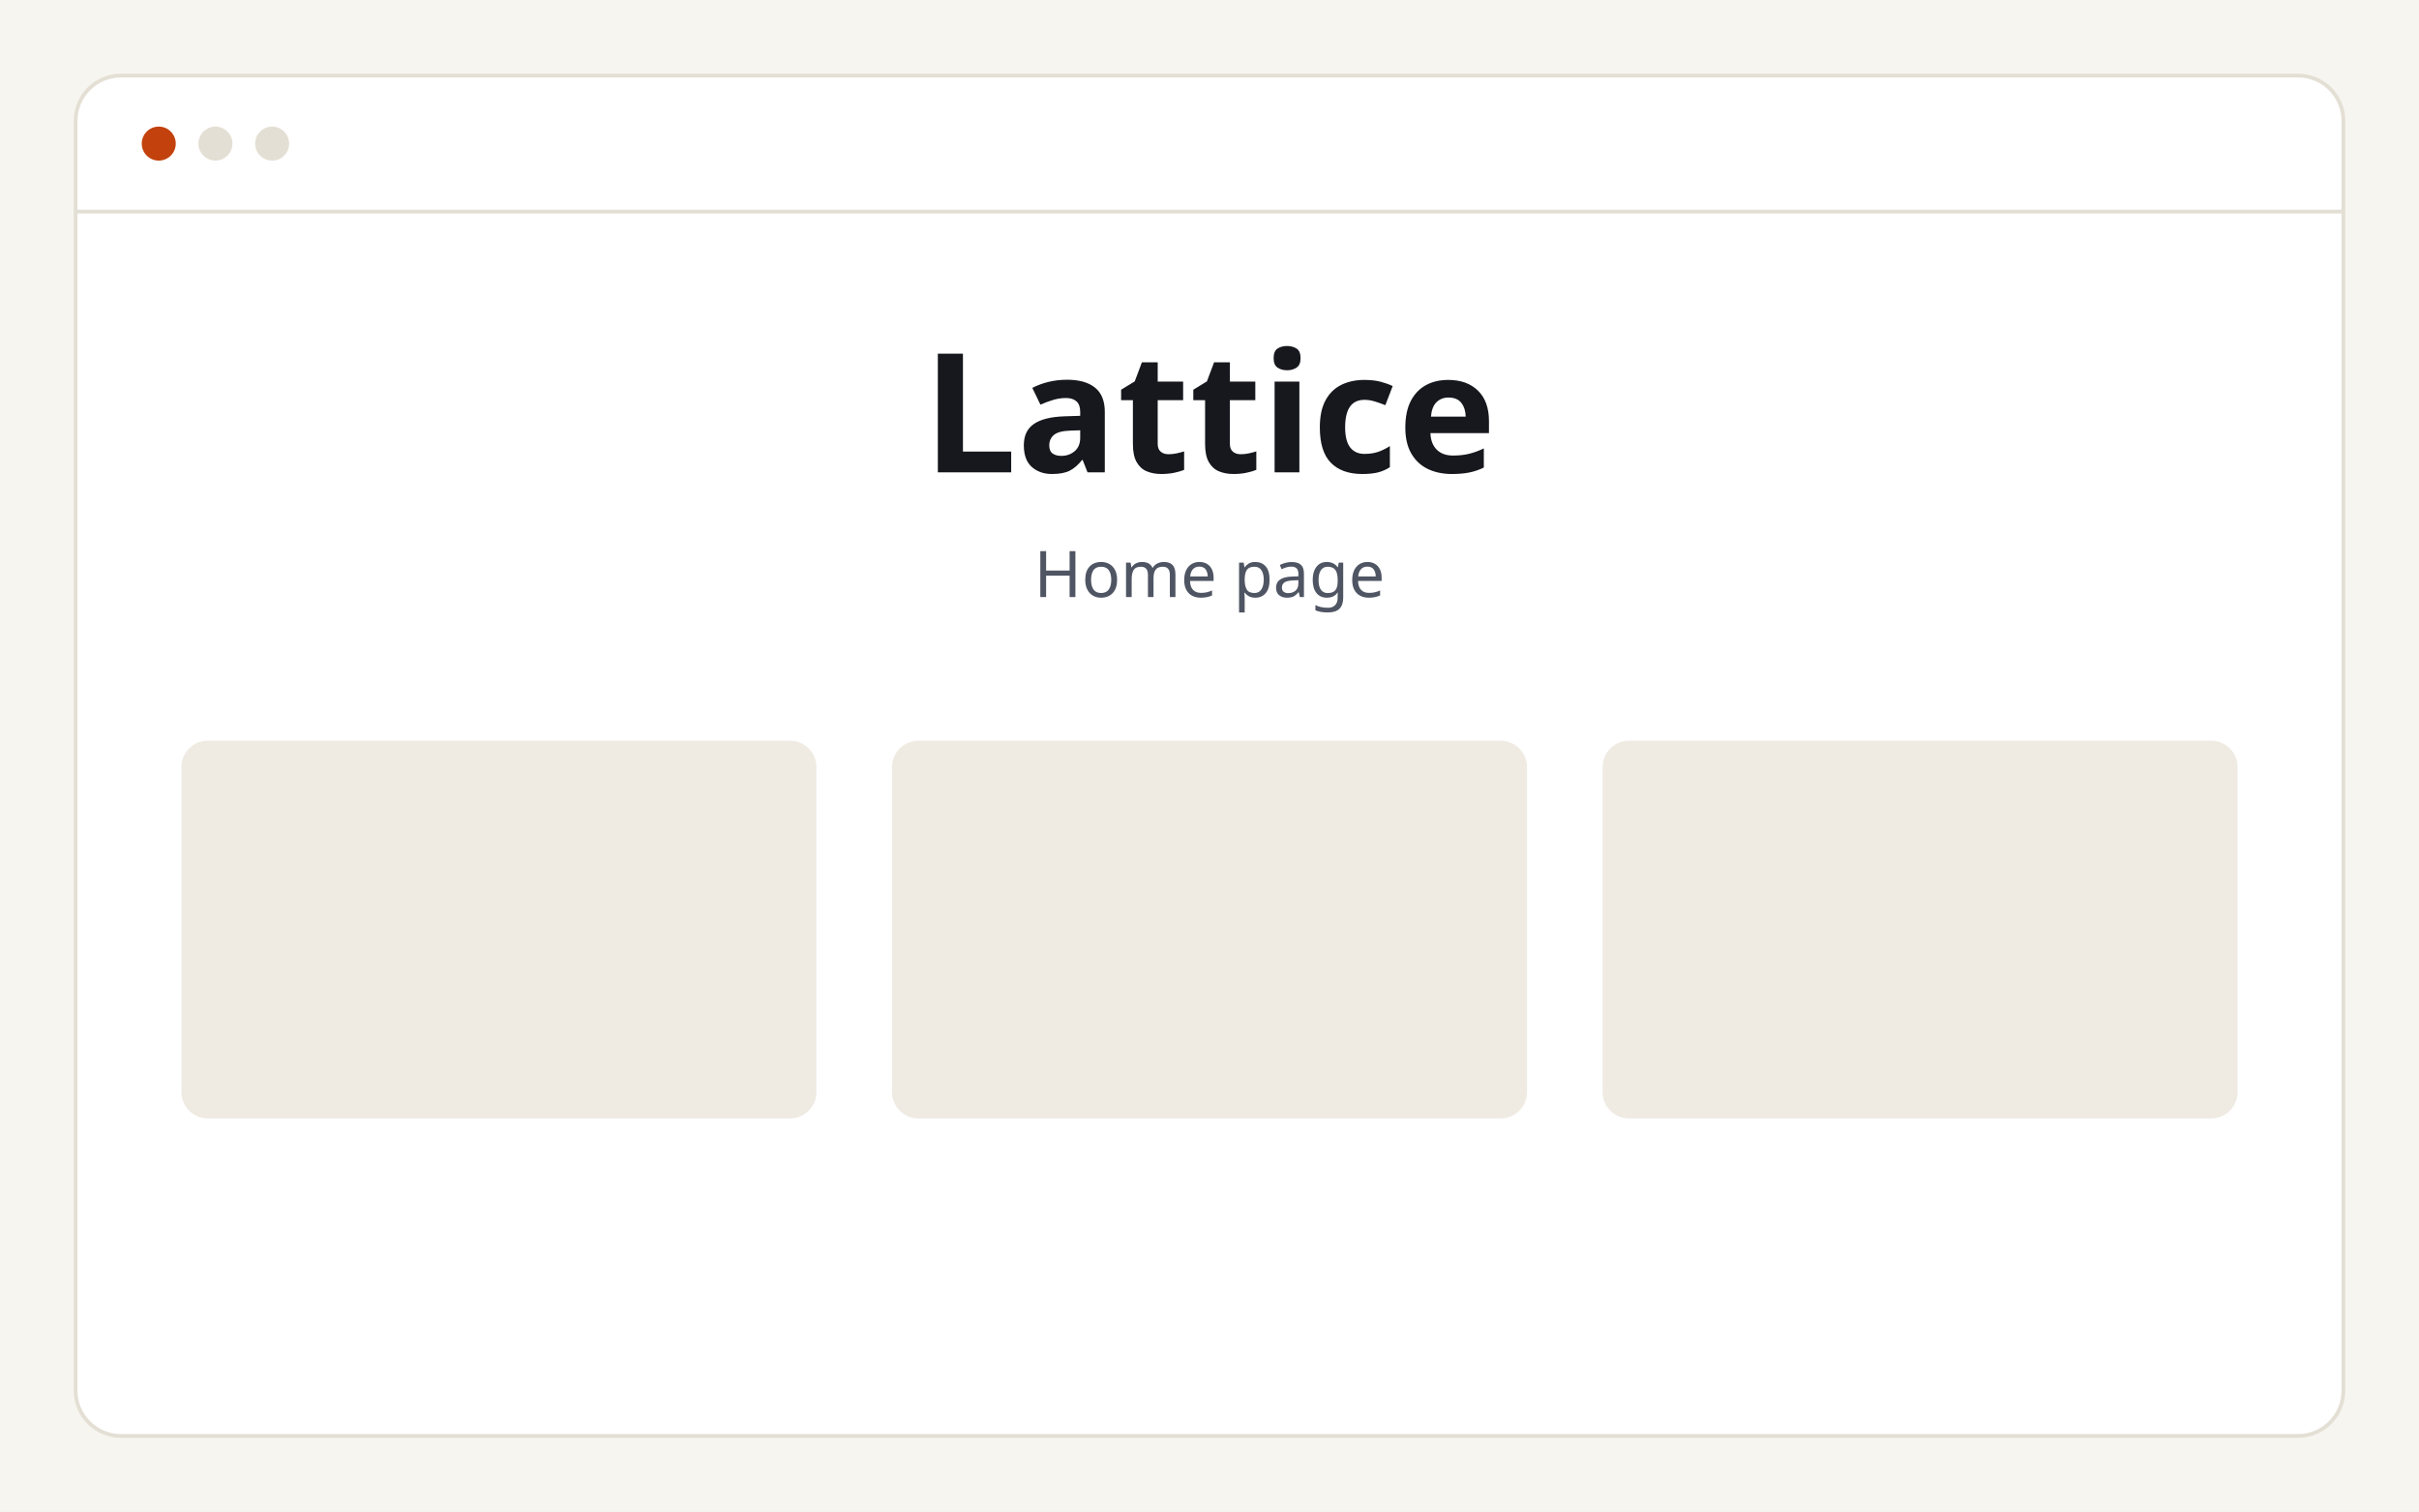
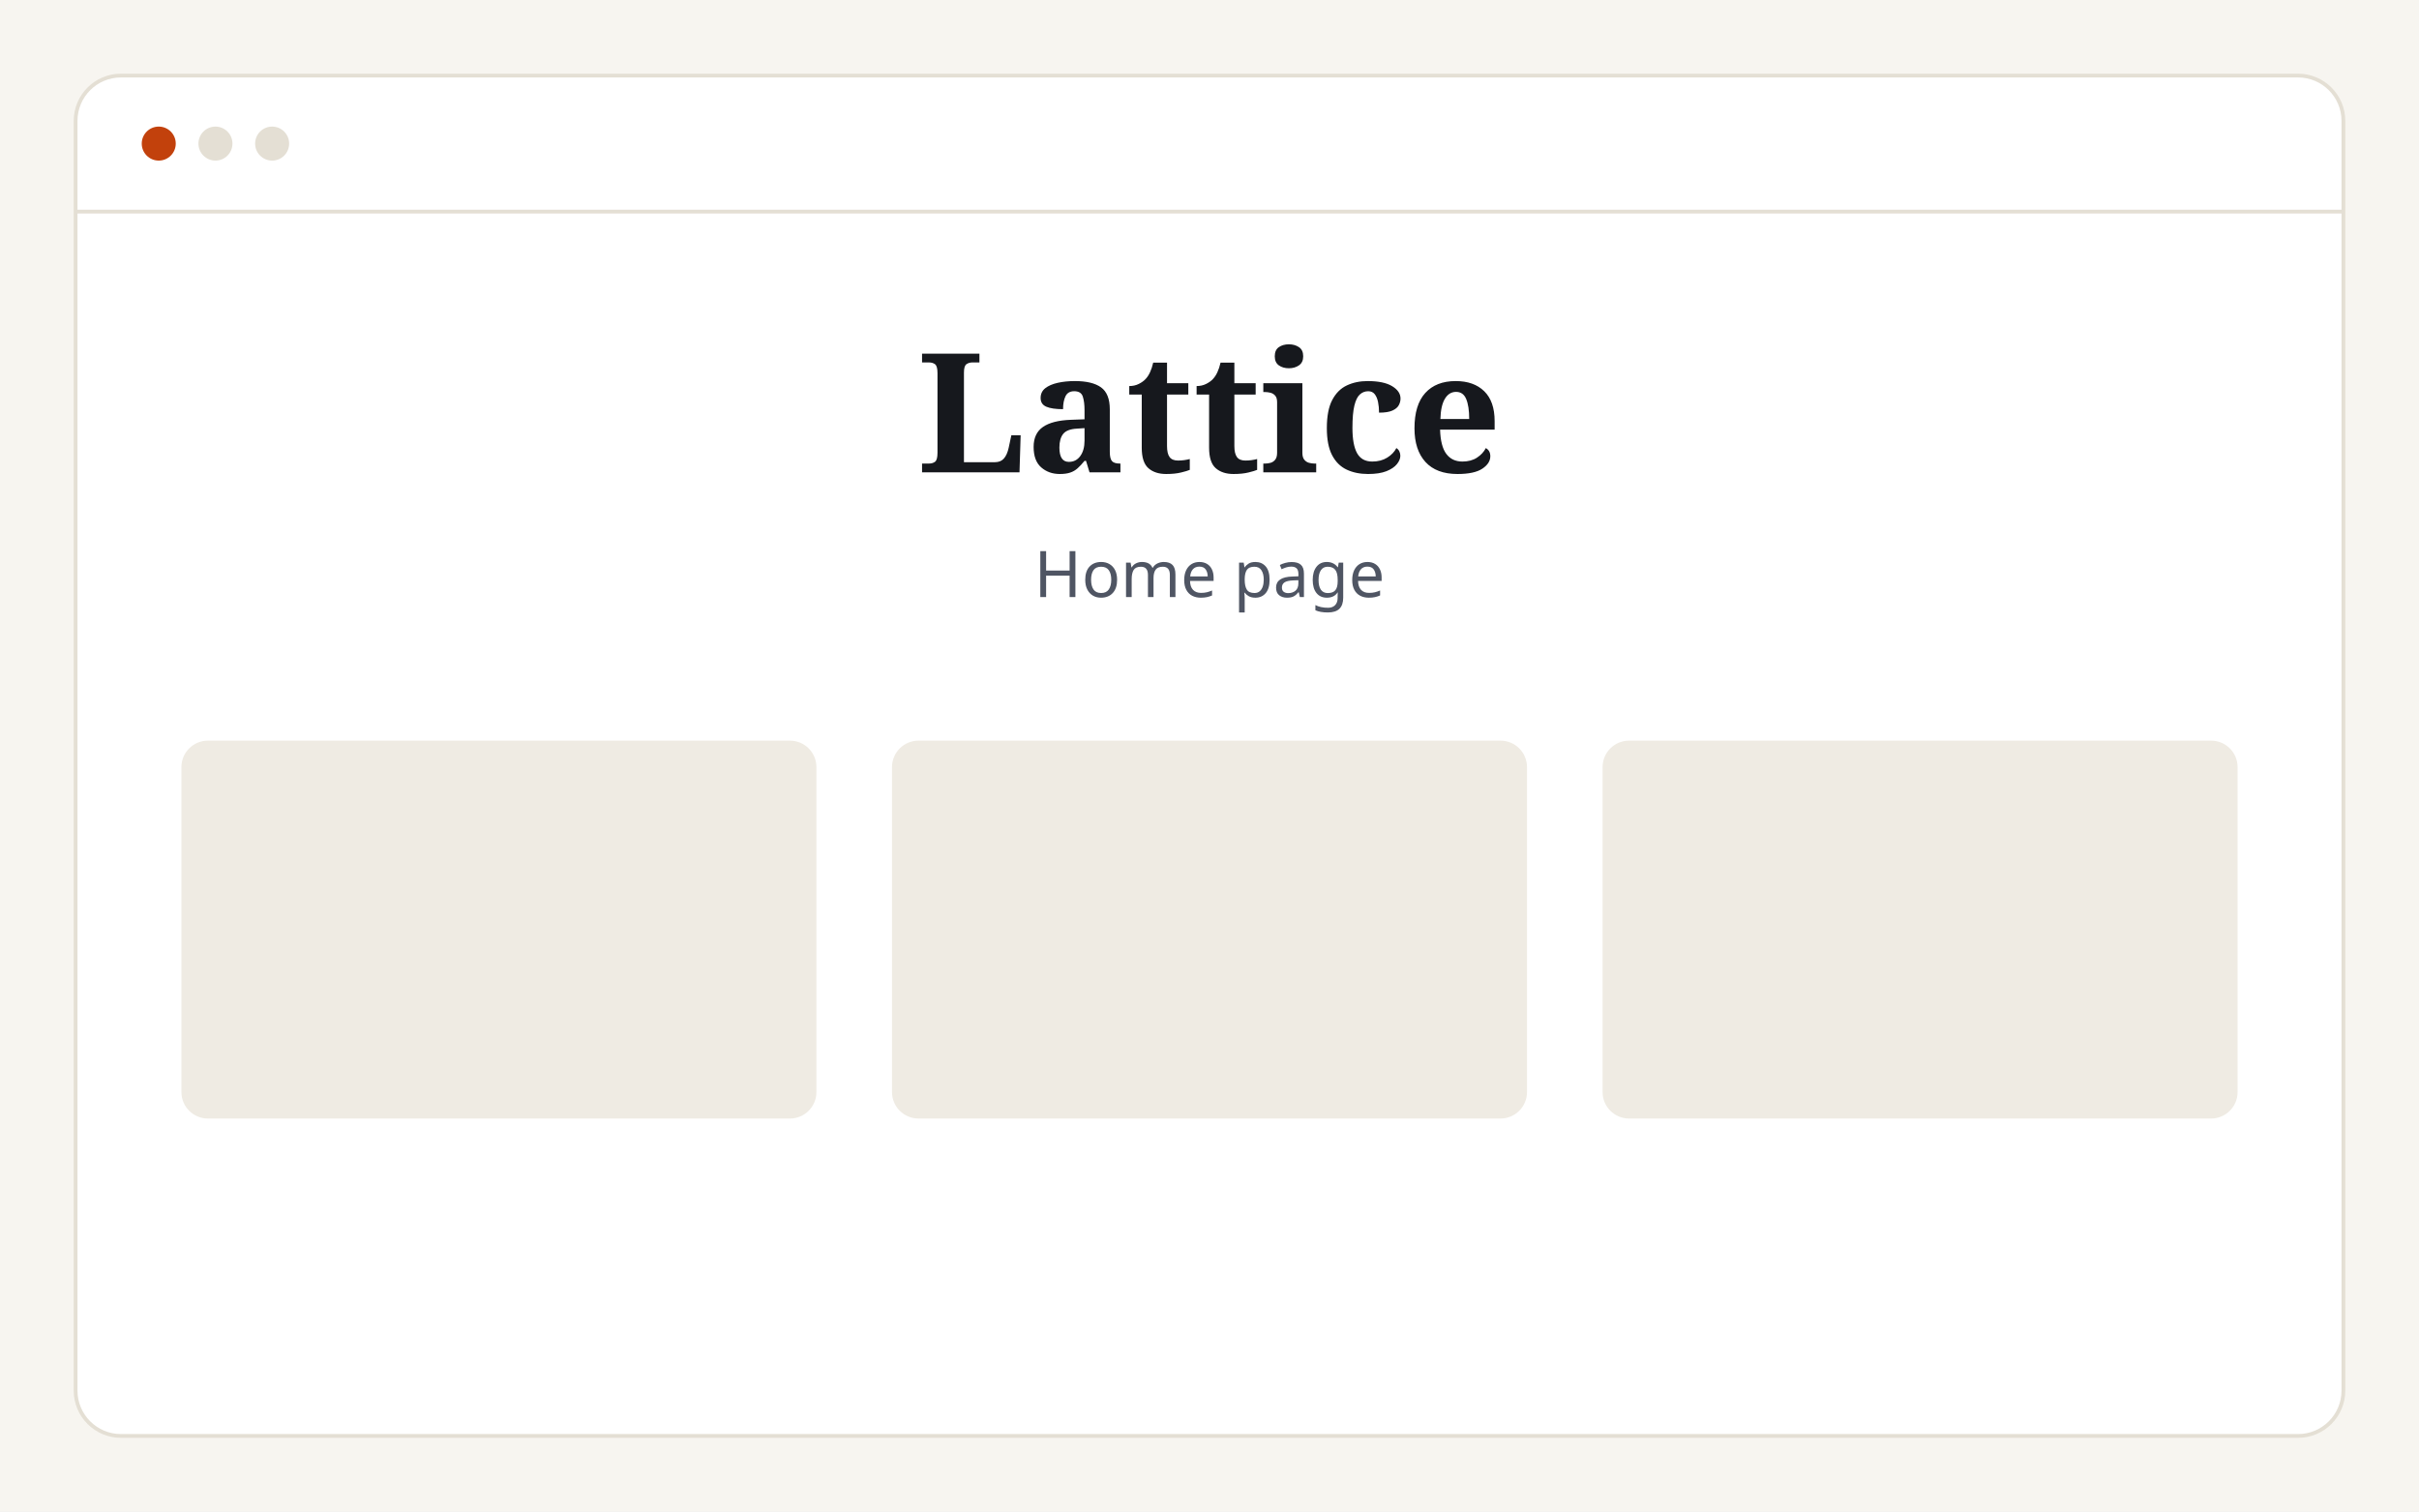
<svg xmlns="http://www.w3.org/2000/svg" viewBox="0 0 1280 800" width="1280" height="800" role="img">
  <rect width="1280" height="800" fill="#f7f5f0" />
  <rect x="40" y="40" width="1200" height="720" rx="24" fill="#fff" stroke="#e4dfd4" stroke-width="2" />
  <path d="M40 112h1200" stroke="#e4dfd4" stroke-width="2" />
  <circle cx="84" cy="76" r="9" fill="#c2410c" />
  <circle cx="114" cy="76" r="9" fill="#e4dfd4" />
  <circle cx="144" cy="76" r="9" fill="#e4dfd4" />
-   <text x="640" y="250" text-anchor="middle" font-family="system-ui, sans-serif" font-size="88" font-weight="700" fill="#16181d">Lattice</text>
+   <text x="640" y="250" text-anchor="middle" font-family="Georgia, serif" font-size="88" font-weight="700" fill="#16181d">Lattice</text>
  <text x="640" y="316" text-anchor="middle" font-family="system-ui, sans-serif" font-size="34" fill="#4f5563">Home page</text>
  <g fill="#efebe3">
    <rect x="96" y="392" width="336" height="200" rx="14" />
    <rect x="472" y="392" width="336" height="200" rx="14" />
    <rect x="848" y="392" width="336" height="200" rx="14" />
  </g>
</svg>
